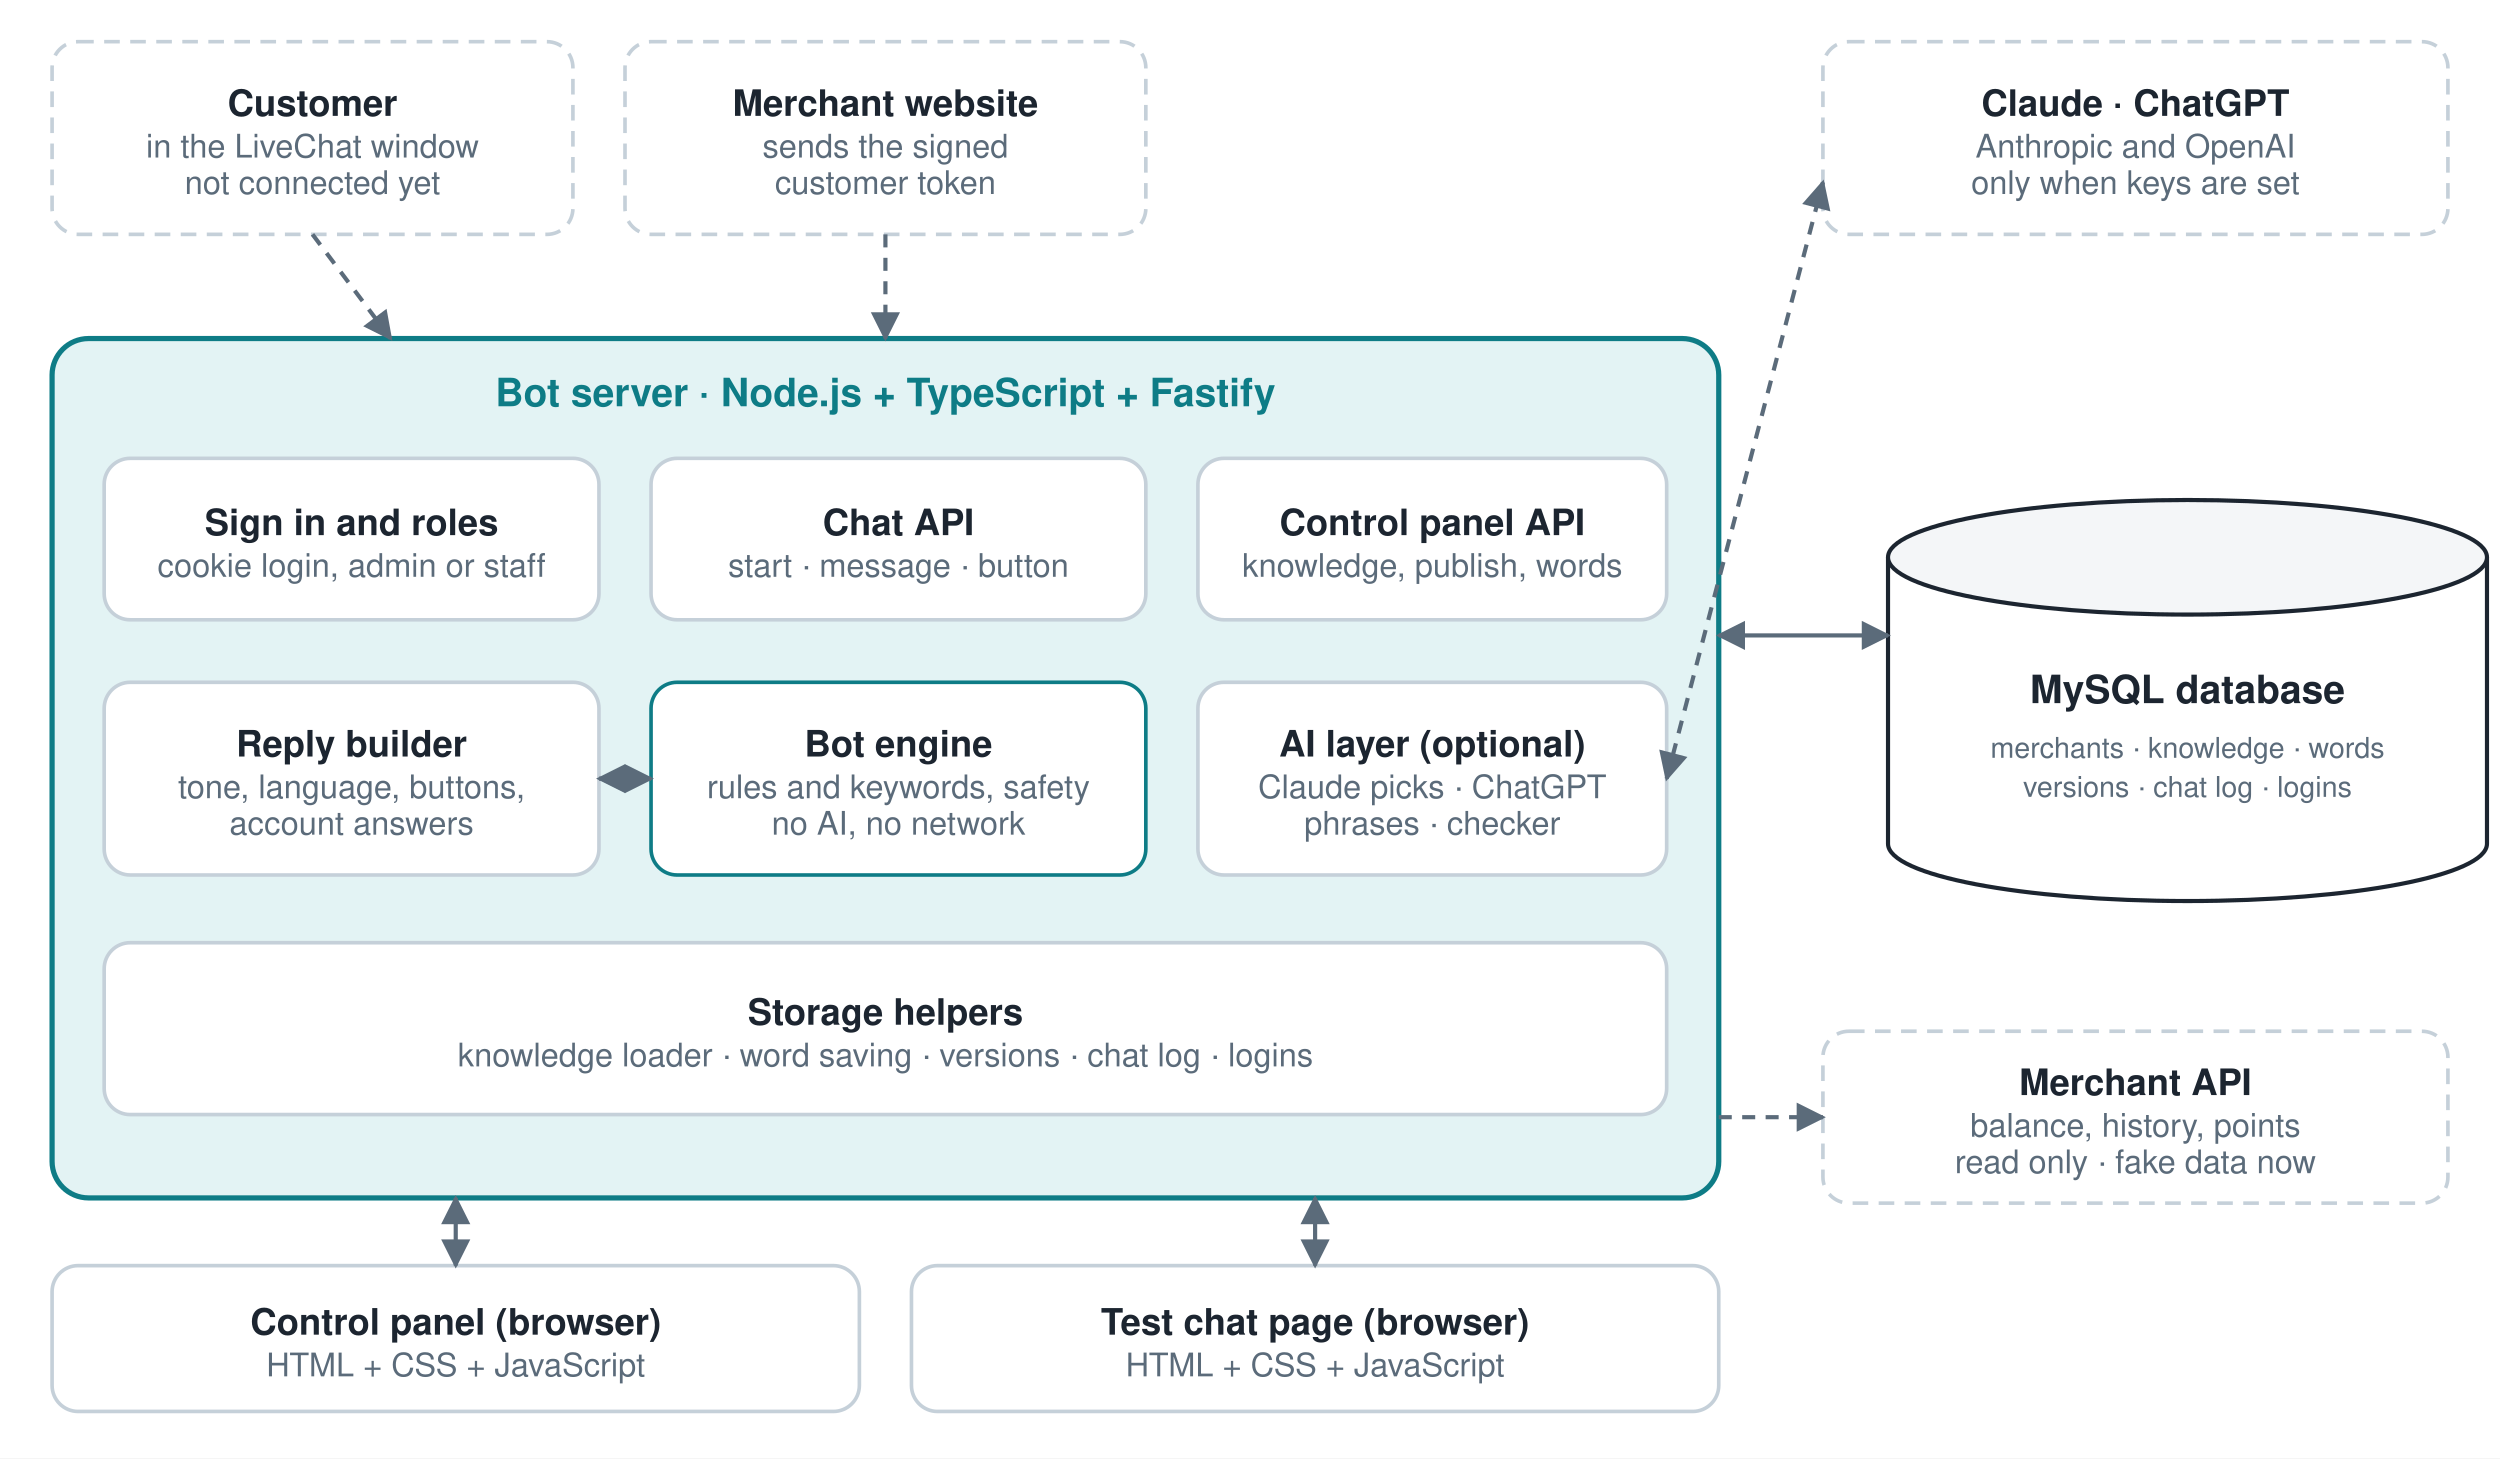
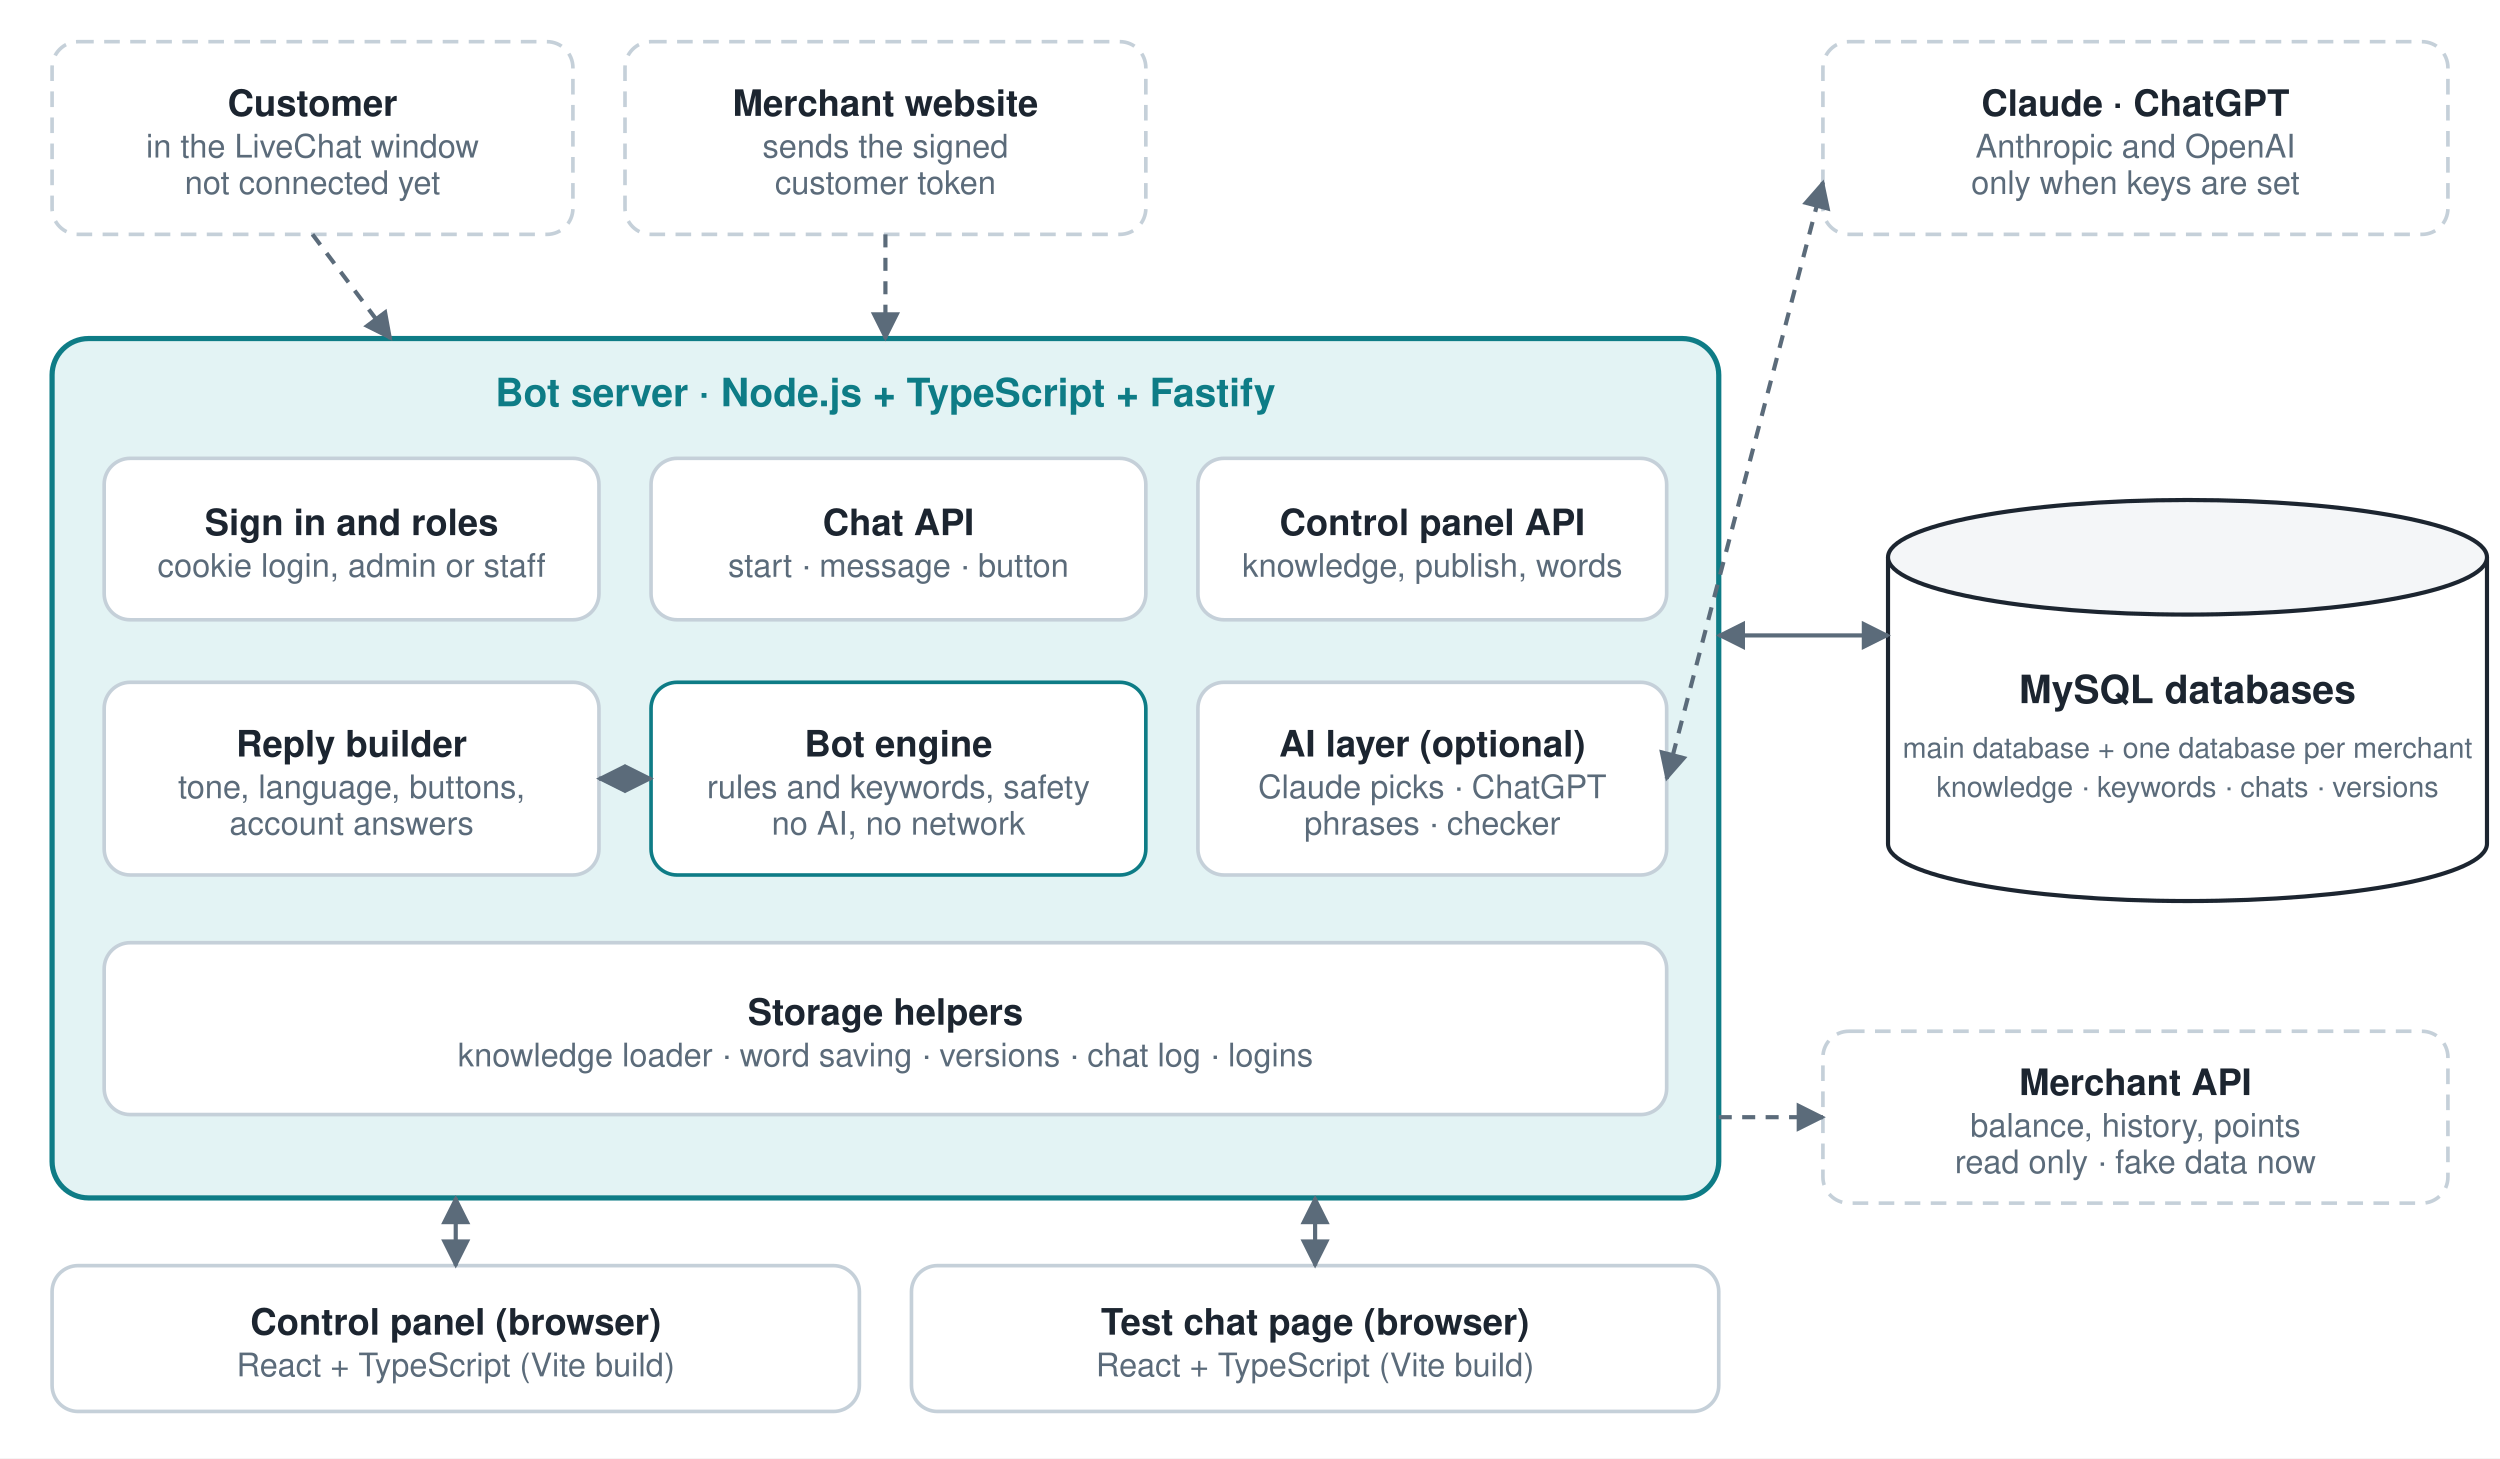
<svg xmlns="http://www.w3.org/2000/svg" viewBox="0 0 960 560" width="960" height="560" font-family="Helvetica, Arial, sans-serif">
  <defs>
    <marker id="a" viewBox="0 0 10 10" refX="9" refY="5" markerWidth="7" markerHeight="7" orient="auto-start-reverse">
      <path d="M0 0L10 5L0 10z" fill="#5b6b7a" />
    </marker>
  </defs>
  <rect width="960" height="560" fill="#ffffff" />
  <rect x="20" y="16" width="200" height="74" rx="10" fill="#ffffff" stroke="#c5d0d9" stroke-width="1.4" stroke-dasharray="6 4" />
  <text x="120.0" y="44.5" text-anchor="middle" font-size="14" font-weight="700" fill="#1c2530">Customer</text>
  <text x="120.0" y="60.5" text-anchor="middle" font-size="12.5" fill="#5b6b7a">in the LiveChat window</text>
  <text x="120.0" y="74.5" text-anchor="middle" font-size="12.5" fill="#5b6b7a">not connected yet</text>
  <rect x="240" y="16" width="200" height="74" rx="10" fill="#ffffff" stroke="#c5d0d9" stroke-width="1.4" stroke-dasharray="6 4" />
  <text x="340.0" y="44.5" text-anchor="middle" font-size="14" font-weight="700" fill="#1c2530">Merchant website</text>
  <text x="340.0" y="60.5" text-anchor="middle" font-size="12.5" fill="#5b6b7a">sends the signed</text>
  <text x="340.0" y="74.5" text-anchor="middle" font-size="12.5" fill="#5b6b7a">customer token</text>
  <rect x="700" y="16" width="240" height="74" rx="10" fill="#ffffff" stroke="#c5d0d9" stroke-width="1.4" stroke-dasharray="6 4" />
  <text x="820.0" y="44.5" text-anchor="middle" font-size="14" font-weight="700" fill="#1c2530">Claude · ChatGPT</text>
  <text x="820.0" y="60.5" text-anchor="middle" font-size="12.5" fill="#5b6b7a">Anthropic and OpenAI</text>
  <text x="820.0" y="74.5" text-anchor="middle" font-size="12.5" fill="#5b6b7a">only when keys are set</text>
  <rect x="20" y="130" width="640" height="330" rx="14" fill="#e3f3f4" stroke="#0E7C86" stroke-width="2" />
  <text x="340" y="156" text-anchor="middle" font-size="15" font-weight="700" fill="#0E7C86">Bot server · Node.js + TypeScript + Fastify</text>
  <rect x="40" y="176" width="190" height="62" rx="10" fill="#ffffff" stroke="#c5d0d9" stroke-width="1.4" />
  <text x="135.0" y="205.5" text-anchor="middle" font-size="14" font-weight="700" fill="#1c2530">Sign in and roles</text>
  <text x="135.0" y="221.5" text-anchor="middle" font-size="12.5" fill="#5b6b7a">cookie login, admin or staff</text>
  <rect x="250" y="176" width="190" height="62" rx="10" fill="#ffffff" stroke="#c5d0d9" stroke-width="1.4" />
  <text x="345.0" y="205.5" text-anchor="middle" font-size="14" font-weight="700" fill="#1c2530">Chat API</text>
  <text x="345.0" y="221.5" text-anchor="middle" font-size="12.5" fill="#5b6b7a">start · message · button</text>
  <rect x="460" y="176" width="180" height="62" rx="10" fill="#ffffff" stroke="#c5d0d9" stroke-width="1.4" />
  <text x="550.0" y="205.5" text-anchor="middle" font-size="14" font-weight="700" fill="#1c2530">Control panel API</text>
  <text x="550.0" y="221.5" text-anchor="middle" font-size="12.5" fill="#5b6b7a">knowledge, publish, words</text>
  <rect x="40" y="262" width="190" height="74" rx="10" fill="#ffffff" stroke="#c5d0d9" stroke-width="1.4" />
  <text x="135.0" y="290.5" text-anchor="middle" font-size="14" font-weight="700" fill="#1c2530">Reply builder</text>
  <text x="135.0" y="306.5" text-anchor="middle" font-size="12.5" fill="#5b6b7a">tone, language, buttons,</text>
  <text x="135.0" y="320.5" text-anchor="middle" font-size="12.5" fill="#5b6b7a">account answers</text>
  <rect x="250" y="262" width="190" height="74" rx="10" fill="#ffffff" stroke="#0E7C86" stroke-width="1.4" />
  <text x="345.0" y="290.5" text-anchor="middle" font-size="14" font-weight="700" fill="#1c2530">Bot engine</text>
  <text x="345.0" y="306.5" text-anchor="middle" font-size="12.5" fill="#5b6b7a">rules and keywords, safety</text>
  <text x="345.0" y="320.5" text-anchor="middle" font-size="12.5" fill="#5b6b7a">no AI, no network</text>
  <rect x="460" y="262" width="180" height="74" rx="10" fill="#ffffff" stroke="#c5d0d9" stroke-width="1.4" />
  <text x="550.0" y="290.5" text-anchor="middle" font-size="14" font-weight="700" fill="#1c2530">AI layer (optional)</text>
  <text x="550.0" y="306.5" text-anchor="middle" font-size="12.5" fill="#5b6b7a">Claude picks · ChatGPT</text>
  <text x="550.0" y="320.5" text-anchor="middle" font-size="12.5" fill="#5b6b7a">phrases · checker</text>
  <rect x="40" y="362" width="600" height="66" rx="10" fill="#ffffff" stroke="#c5d0d9" stroke-width="1.4" />
  <text x="340.0" y="393.5" text-anchor="middle" font-size="14" font-weight="700" fill="#1c2530">Storage helpers</text>
  <text x="340.0" y="409.5" text-anchor="middle" font-size="12.5" fill="#5b6b7a">knowledge loader · word saving · versions · chat log · logins</text>
  <path d="M725 214 v110 a115 22 0 0 0 230 0 v-110" fill="#ffffff" stroke="#1c2530" stroke-width="1.6" />
  <ellipse cx="840" cy="214" rx="115" ry="22" fill="#f4f6f8" stroke="#1c2530" stroke-width="1.6" />
-   <text x="840" y="270" text-anchor="middle" font-size="15" font-weight="700" fill="#1c2530">MySQL database</text>
-   <text x="840" y="291" text-anchor="middle" font-size="11" fill="#5b6b7a">merchants · knowledge · words</text>
-   <text x="840" y="306" text-anchor="middle" font-size="11" fill="#5b6b7a">versions · chat log · logins</text>
+   <text x="840" y="270" text-anchor="middle" font-size="15" font-weight="700" fill="#1c2530">MySQL databases</text>
+   <text x="840" y="291" text-anchor="middle" font-size="11" fill="#5b6b7a">main database + one database per merchant</text>
+   <text x="840" y="306" text-anchor="middle" font-size="11" fill="#5b6b7a">knowledge · keywords · chats · versions</text>
  <rect x="700" y="396" width="240" height="66" rx="10" fill="#ffffff" stroke="#c5d0d9" stroke-width="1.4" stroke-dasharray="6 4" />
  <text x="820.0" y="420.5" text-anchor="middle" font-size="14" font-weight="700" fill="#1c2530">Merchant API</text>
  <text x="820.0" y="436.5" text-anchor="middle" font-size="12.5" fill="#5b6b7a">balance, history, points</text>
  <text x="820.0" y="450.5" text-anchor="middle" font-size="12.5" fill="#5b6b7a">read only · fake data now</text>
  <rect x="20" y="486" width="310" height="56" rx="10" fill="#ffffff" stroke="#c5d0d9" stroke-width="1.4" />
  <text x="175.0" y="512.5" text-anchor="middle" font-size="14" font-weight="700" fill="#1c2530">Control panel (browser)</text>
-   <text x="175.0" y="528.5" text-anchor="middle" font-size="12.5" fill="#5b6b7a">HTML + CSS + JavaScript</text>
+   <text x="175.0" y="528.5" text-anchor="middle" font-size="12.5" fill="#5b6b7a">React + TypeScript (Vite build)</text>
  <rect x="350" y="486" width="310" height="56" rx="10" fill="#ffffff" stroke="#c5d0d9" stroke-width="1.4" />
  <text x="505.0" y="512.5" text-anchor="middle" font-size="14" font-weight="700" fill="#1c2530">Test chat page (browser)</text>
-   <text x="505.0" y="528.5" text-anchor="middle" font-size="12.5" fill="#5b6b7a">HTML + CSS + JavaScript</text>
+   <text x="505.0" y="528.5" text-anchor="middle" font-size="12.5" fill="#5b6b7a">React + TypeScript (Vite build)</text>
  <line x1="120" y1="90" x2="150" y2="130" stroke="#5b6b7a" stroke-width="1.6" stroke-dasharray="5 4" marker-end="url(#a)" />
  <line x1="340" y1="90" x2="340" y2="130" stroke="#5b6b7a" stroke-width="1.6" stroke-dasharray="5 4" marker-end="url(#a)" />
  <line x1="660" y1="244" x2="725" y2="244" stroke="#5b6b7a" stroke-width="1.6" marker-end="url(#a)" marker-start="url(#a)" />
  <line x1="640" y1="299" x2="700" y2="70" stroke="#5b6b7a" stroke-width="1.6" stroke-dasharray="5 4" marker-end="url(#a)" marker-start="url(#a)" />
  <line x1="230" y1="299" x2="250" y2="299" stroke="#5b6b7a" stroke-width="1.6" marker-end="url(#a)" marker-start="url(#a)" />
  <line x1="660" y1="429" x2="700" y2="429" stroke="#5b6b7a" stroke-width="1.6" stroke-dasharray="5 4" marker-end="url(#a)" />
  <line x1="175" y1="486" x2="175" y2="460" stroke="#5b6b7a" stroke-width="1.6" marker-end="url(#a)" marker-start="url(#a)" />
  <line x1="505" y1="486" x2="505" y2="460" stroke="#5b6b7a" stroke-width="1.6" marker-end="url(#a)" marker-start="url(#a)" />
</svg>
